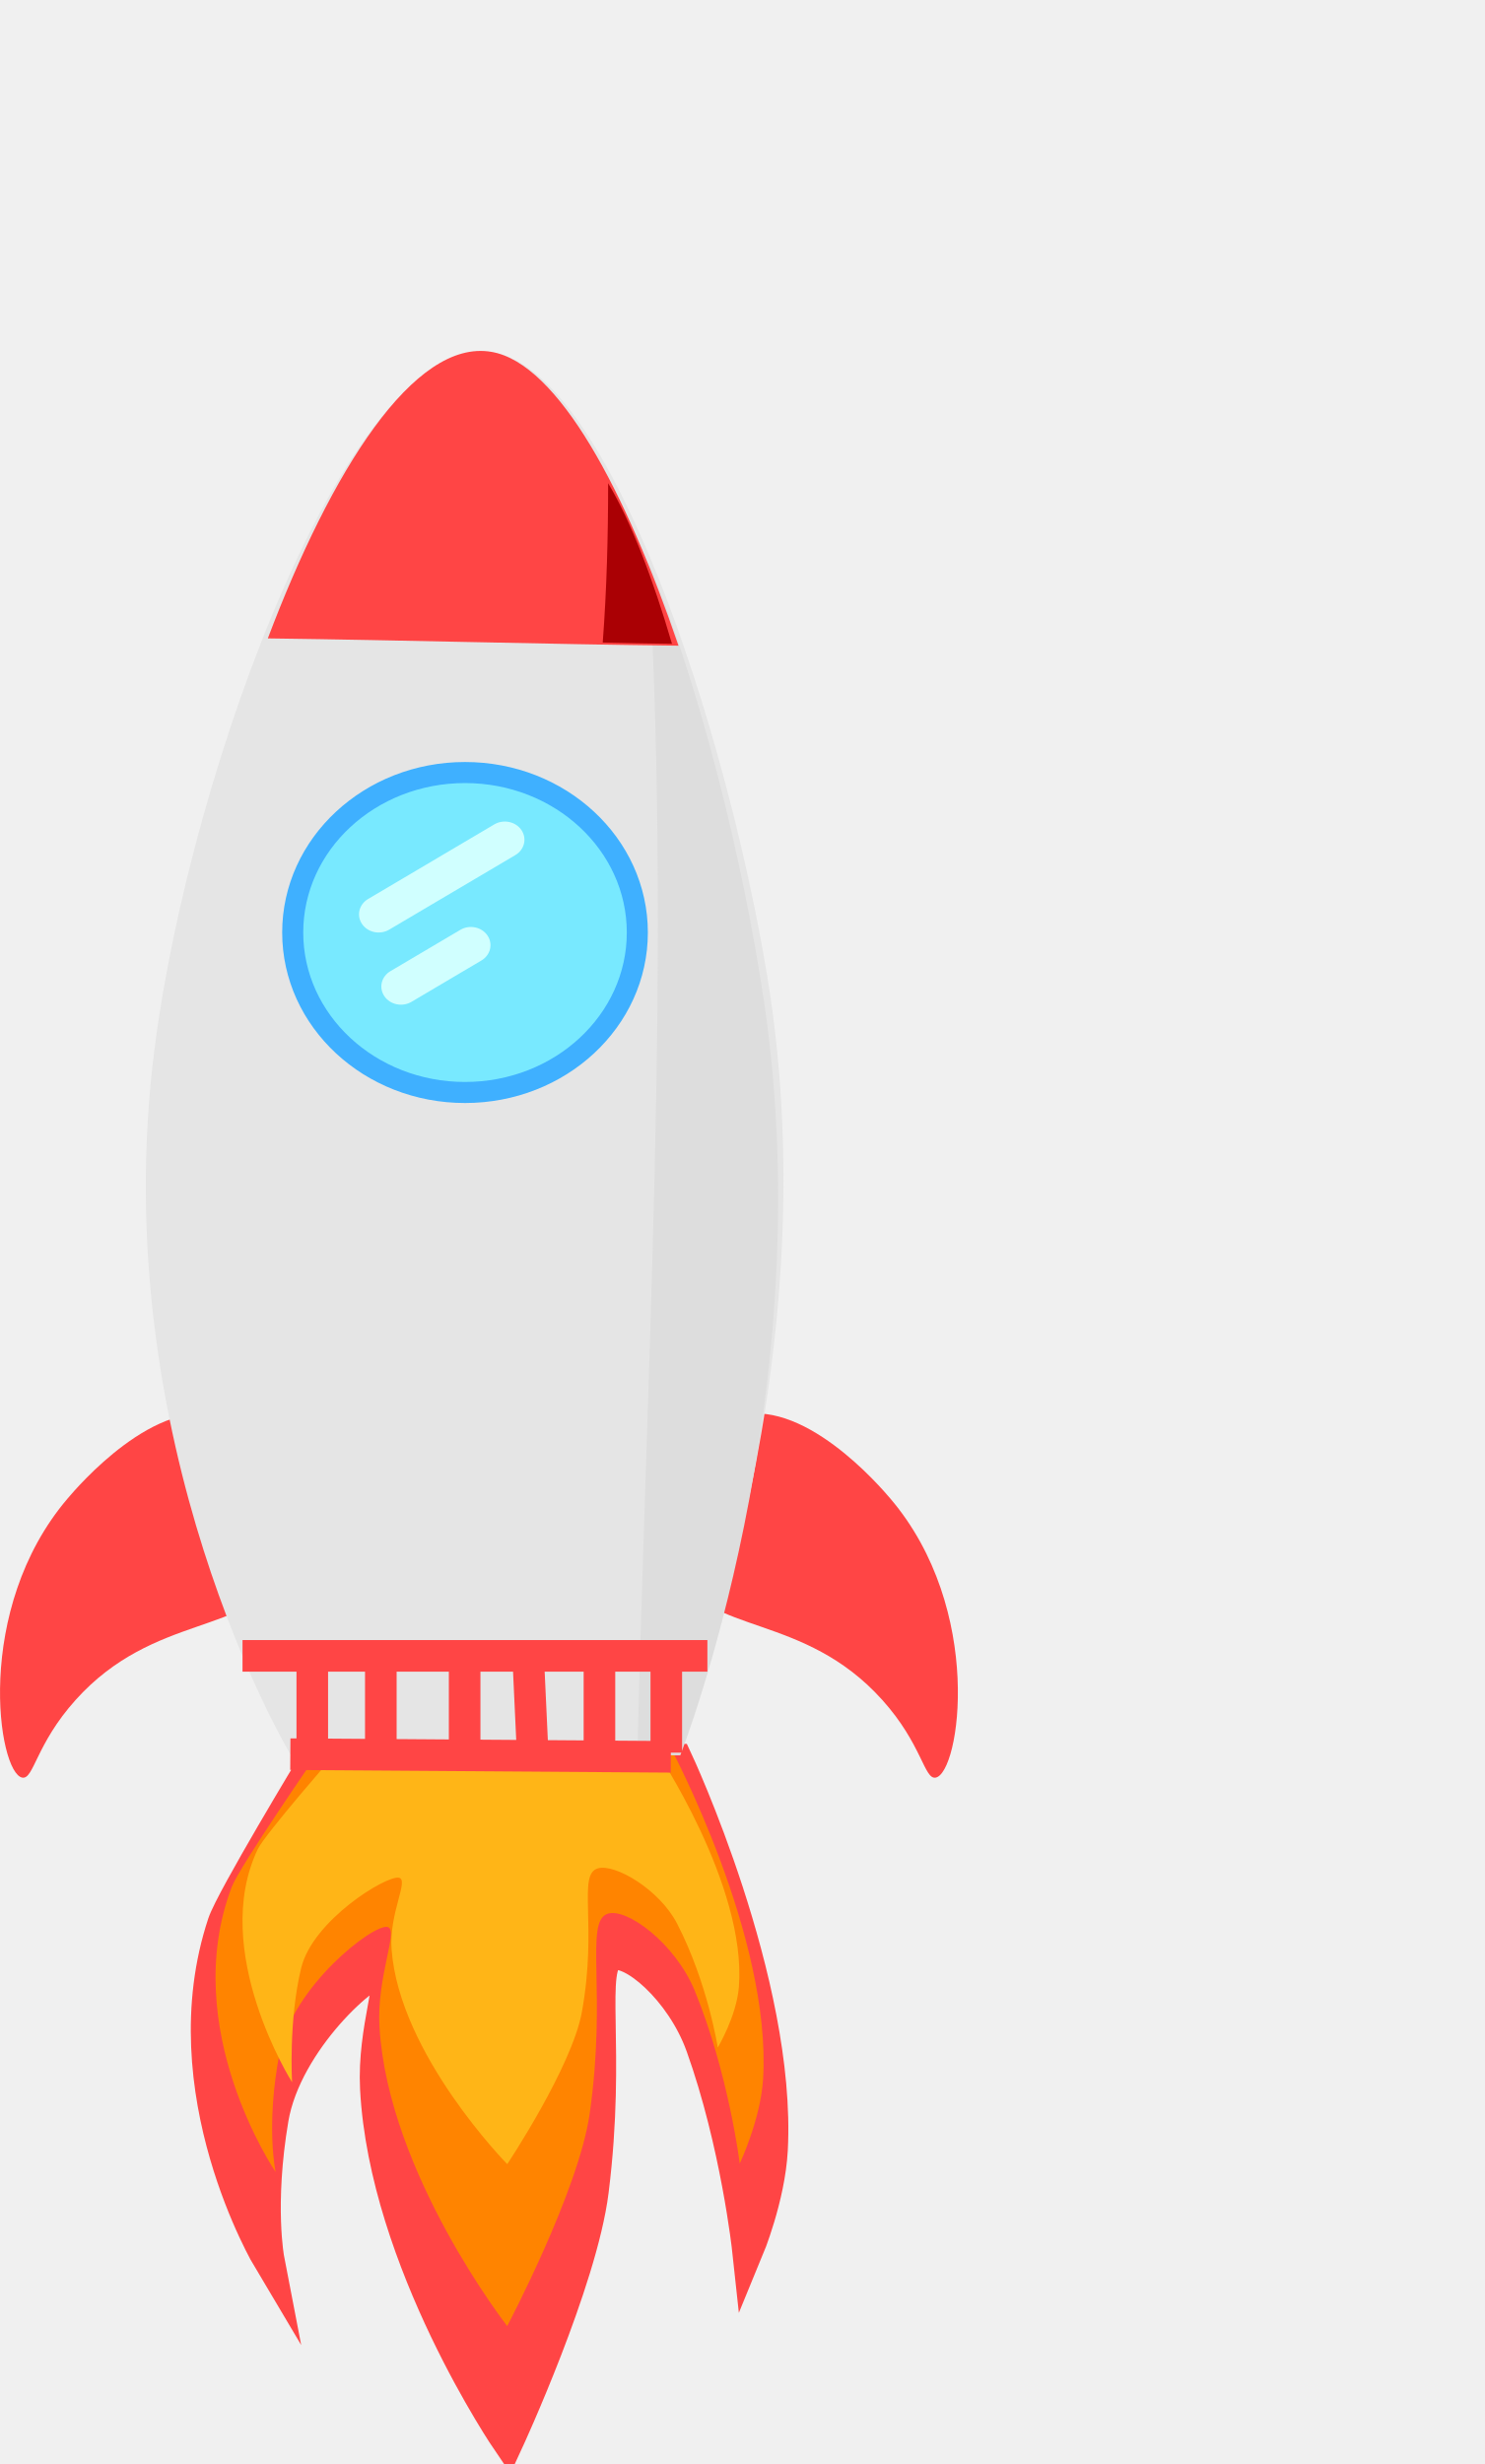
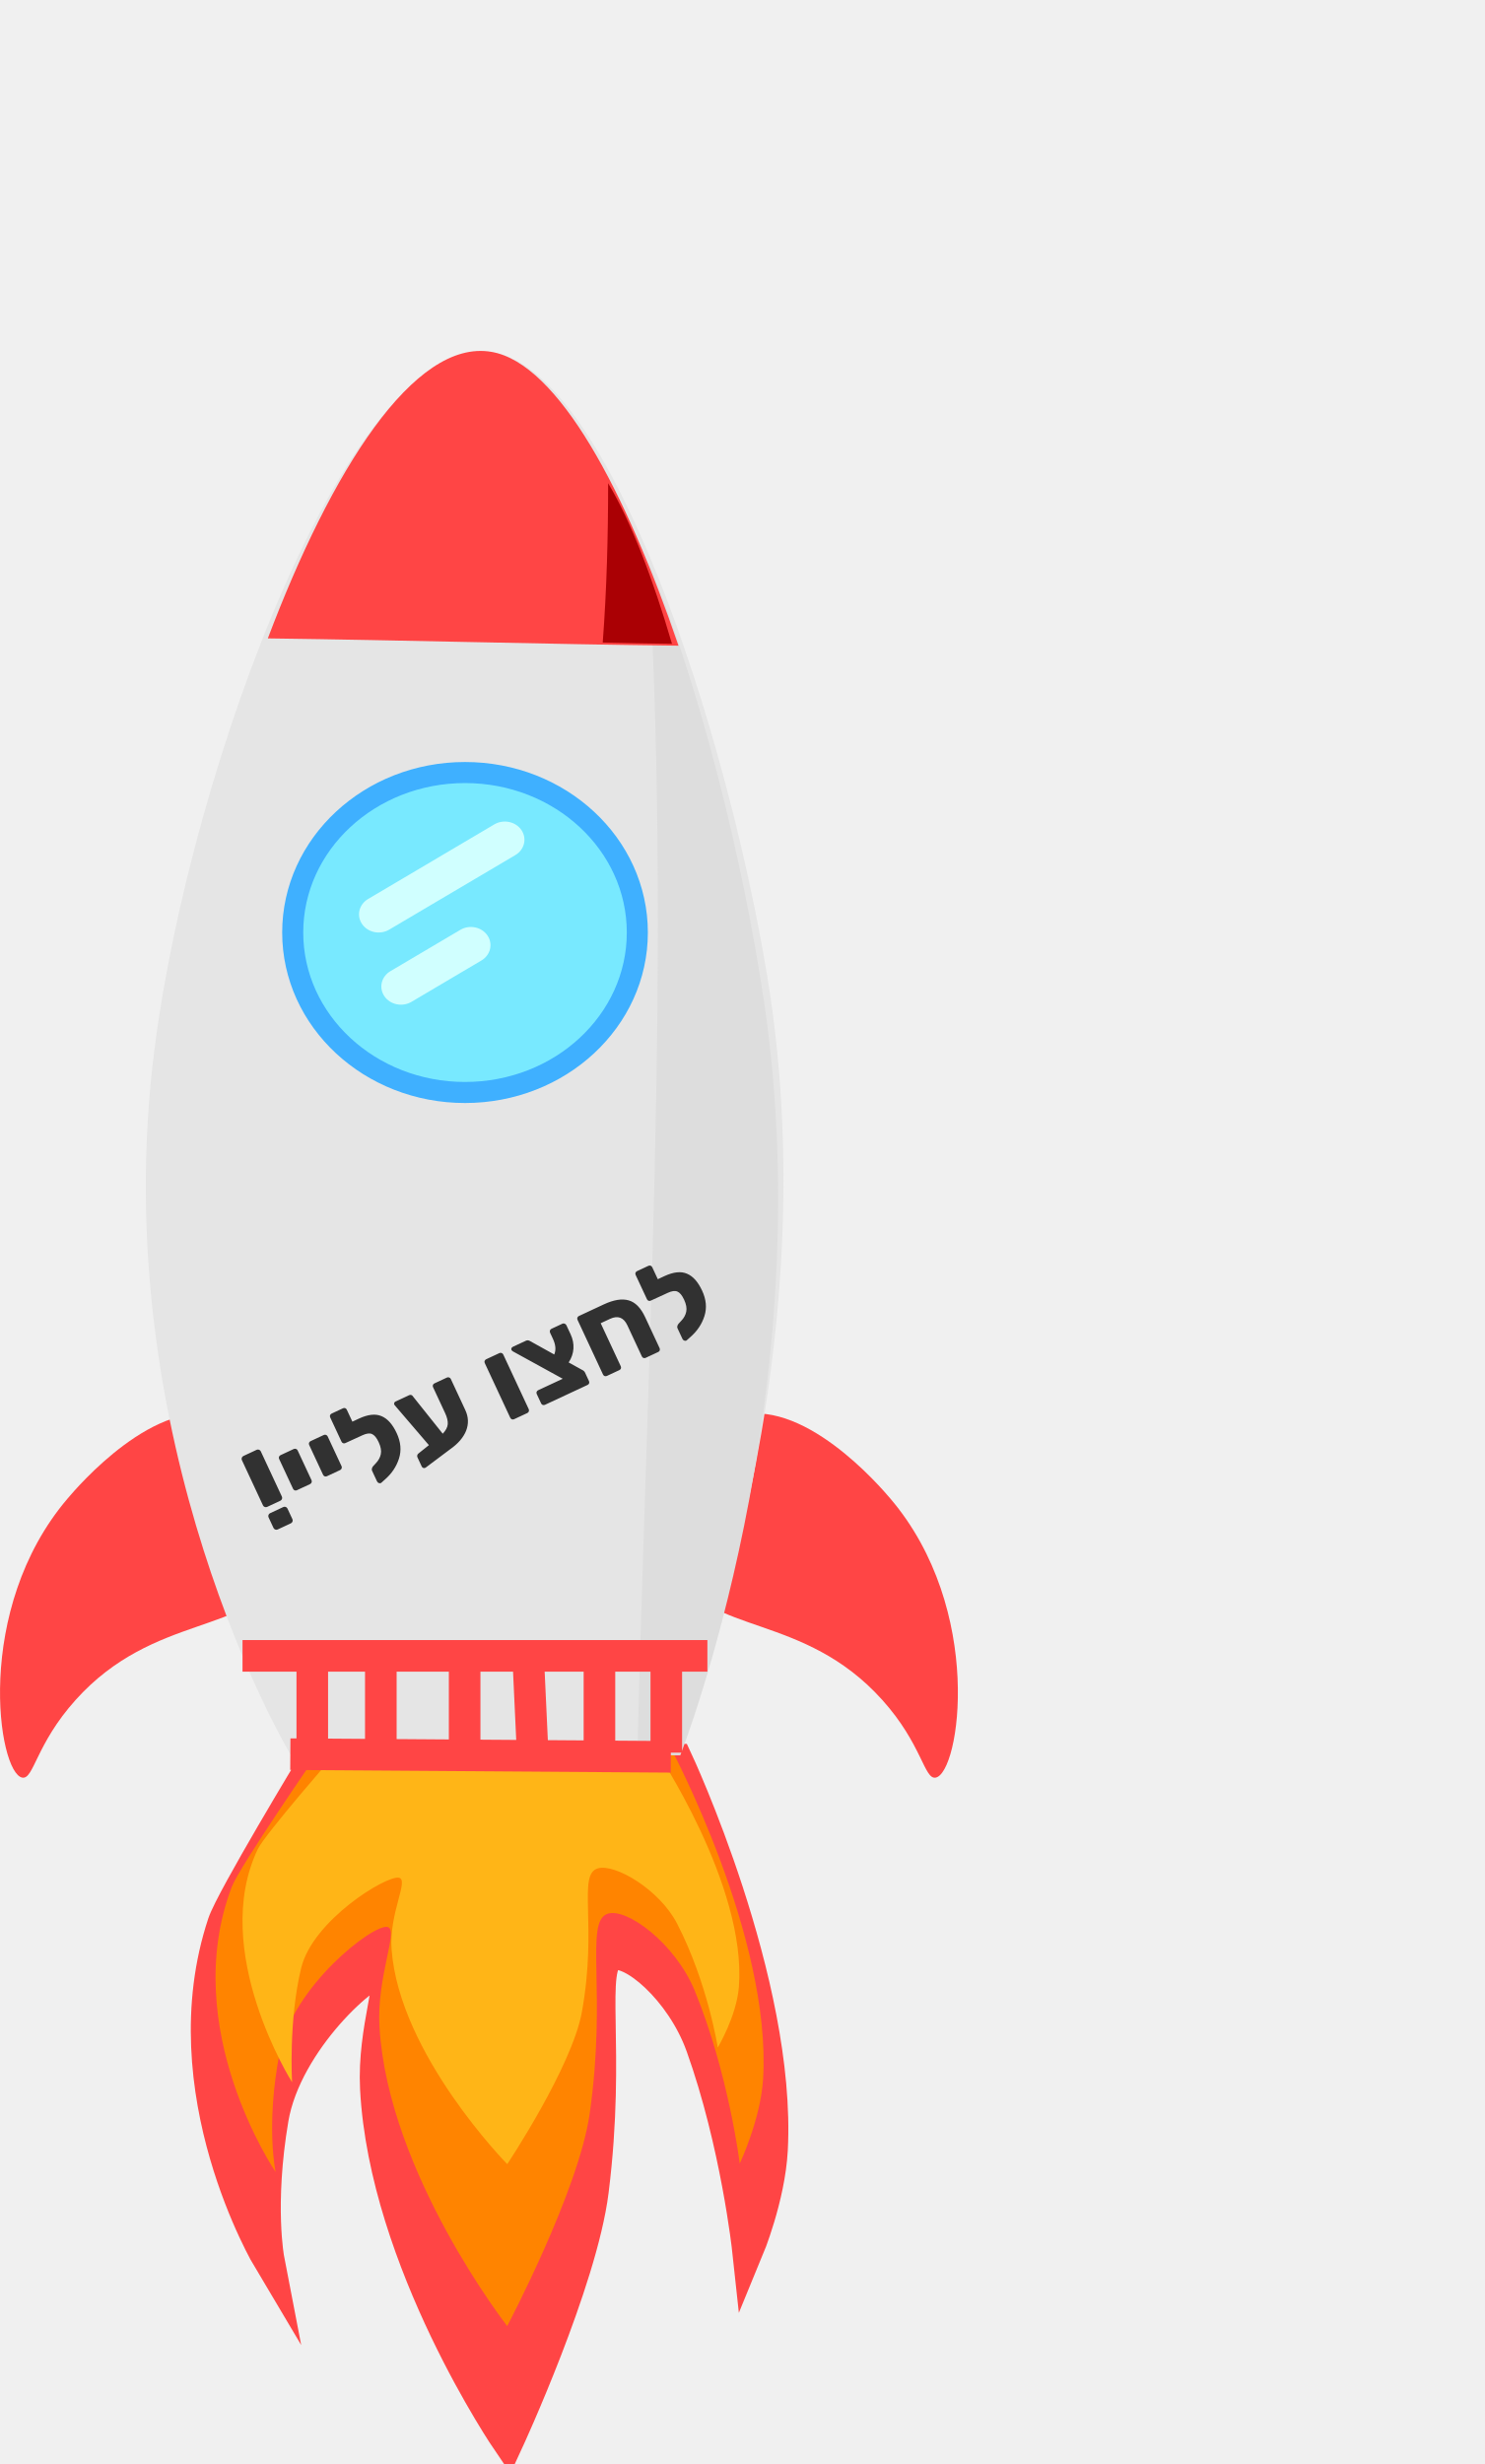
<svg xmlns="http://www.w3.org/2000/svg" width="282" height="468" viewBox="0 0 282 468" fill="none">
  <g clip-path="url(#clip0_2_7)">
    <path d="M42.571 269.133C29.72 264.832 14.666 282.482 12.865 284.595C-5.145 305.706 -0.373 336.811 4.233 337.631C6.415 338.018 6.802 331.297 14.358 322.889C29.275 306.279 47.45 310.58 53.549 298.651C58.629 288.709 52.745 272.533 42.578 269.133H42.571Z" fill="#FF4545" />
    <path d="M139.407 269.133C152.258 264.832 167.312 282.482 169.113 284.595C187.122 305.706 182.351 336.811 177.744 337.631C175.563 338.018 175.176 331.297 167.62 322.889C152.703 306.279 134.528 310.58 128.429 298.651C123.349 288.709 129.233 272.533 139.4 269.133H139.407Z" fill="#FF4545" />
    <path d="M55.156 333.177C55.156 333.177 19.775 274.354 29.34 199.307C36.17 145.672 66.923 62.477 93.716 66.938C115.844 70.625 137.908 138.03 145.736 185.298C158.572 262.785 127.439 333.69 127.439 333.69L55.156 333.177Z" fill="#E5E5E5" />
    <path d="M88.341 207.502C106.419 207.502 121.075 193.898 121.075 177.117C121.075 160.336 106.419 146.732 88.341 146.732C70.263 146.732 55.608 160.336 55.608 177.117C55.608 193.898 70.263 207.502 88.341 207.502Z" fill="#78E9FF" stroke="#3FB0FF" stroke-width="4" stroke-miterlimit="10" />
    <path d="M59.59 334.864C59.59 334.864 43.962 360.688 42.42 365.316C31.858 397.075 51.037 429.2 51.037 429.2C51.037 429.2 49.043 418.865 51.819 402.435C54.324 387.62 70.145 373.571 72.965 374.271C75.282 374.844 70.805 385.299 71.4 396.688C73.108 429.507 96.464 463.726 96.464 463.726C96.464 463.726 110.477 433.414 112.636 416.158C116.052 388.94 111.596 373.21 116.102 371.343C119.79 369.81 129.434 377.911 133.272 388.62C139.902 407.13 142.084 427.3 142.084 427.3C142.084 427.3 146.173 417.438 146.661 408.336C148.355 376.478 128.58 334.237 128.58 334.237L59.605 334.864H59.59Z" fill="#FF4545" stroke="#FF4545" stroke-width="6" stroke-miterlimit="10" />
    <path d="M60.645 332.604C60.645 332.604 45.512 354.487 44.02 358.408C33.795 385.326 52.365 412.544 52.365 412.544C52.365 412.544 50.435 403.782 53.125 389.867C55.55 377.311 70.87 365.409 73.603 365.996C75.849 366.483 71.515 375.338 72.089 384.993C73.74 412.804 96.356 441.802 96.356 441.802C96.356 441.802 109.924 416.111 112.019 401.489C115.327 378.425 111.015 365.096 115.377 363.509C118.951 362.209 128.286 369.076 132.002 378.151C138.417 393.841 140.534 410.93 140.534 410.93C140.534 410.93 144.494 402.576 144.968 394.861C146.604 367.863 127.453 332.063 127.453 332.063L60.659 332.597L60.645 332.604Z" fill="#FF8400" />
    <path d="M64.039 332.677C64.039 332.677 50.334 348.38 48.985 351.193C39.722 370.51 55.486 395.494 55.486 395.494C55.486 395.494 54.79 383.759 57.222 373.771C59.418 364.762 73.295 356.221 75.763 356.641C77.801 356.988 73.869 363.349 74.393 370.277C75.885 390.233 96.363 411.044 96.363 411.044C96.363 411.044 108.647 392.607 110.549 382.119C113.541 365.569 109.637 356.001 113.584 354.867C116.82 353.934 125.272 358.861 128.637 365.376C134.449 376.631 136.358 388.9 136.358 388.9C136.358 388.9 139.945 382.905 140.369 377.365C141.854 357.995 124.511 332.303 124.511 332.303L64.032 332.684L64.039 332.677Z" fill="#FFB517" />
    <path d="M73.926 176.577L97.906 162.408C99.642 161.381 100.152 159.247 99.047 157.64C97.942 156.033 95.646 155.56 93.909 156.58L69.93 170.749C68.193 171.776 67.684 173.91 68.789 175.517C69.894 177.124 72.19 177.597 73.926 176.577Z" fill="#D0FFFF" />
    <path d="M78.167 190.286L91.455 182.431C93.192 181.404 93.701 179.271 92.596 177.664C91.491 176.057 89.195 175.583 87.459 176.604L74.17 184.458C72.434 185.485 71.924 187.619 73.029 189.226C74.134 190.833 76.43 191.306 78.167 190.286Z" fill="#D0FFFF" />
    <path d="M145.126 190.099C141.179 163.628 133.071 130.609 123.213 106.852C123.6 113.739 123.93 120.627 124.174 127.522C125.717 170.156 124.777 212.83 123.457 255.457C122.653 281.415 121.706 307.373 121.075 333.33L129.233 333.397C129.233 333.397 156.276 264.925 145.126 190.106V190.099Z" fill="#DDDDDD" />
    <path d="M59.325 314.507V332.777" stroke="#FF4545" stroke-width="6" stroke-miterlimit="10" />
    <path d="M72.348 314.507V333.684" stroke="#FF4545" stroke-width="6" stroke-miterlimit="10" />
    <path d="M88.269 312.847V332.777" stroke="#FF4545" stroke-width="6" stroke-miterlimit="10" />
    <path d="M100.252 312.847L101.178 332.777" stroke="#FF4545" stroke-width="6" stroke-miterlimit="10" />
    <path d="M113.878 312.847V332.777" stroke="#FF4545" stroke-width="6" stroke-miterlimit="10" />
    <path d="M126.578 312.96V332.89" stroke="#FF4545" stroke-width="6" stroke-miterlimit="10" />
    <path d="M46.072 314.507H134.385" stroke="#FF4545" stroke-width="6" stroke-miterlimit="10" />
    <path d="M55.156 333.177L127.439 333.684" stroke="#FF4545" stroke-width="6" stroke-miterlimit="10" />
    <path d="M128.896 122.641C118.958 93.489 106.107 69.045 93.364 66.831C78.669 64.284 62.898 89.455 50.88 121.254C76.89 121.587 102.885 122.341 128.896 122.641Z" fill="#FF4545" />
    <path d="M114.502 122.048C118.886 122.141 123.277 122.228 127.661 122.288C124.103 110.132 119.934 99.13 115.528 91.776C115.528 101.891 115.263 111.999 114.502 122.054V122.048Z" fill="#AA0004" />
+     <path d="M53.55 284.253C53.619 284.399 53.624 284.55 53.568 284.706C53.511 284.862 53.409 284.974 53.263 285.043L50.751 286.214C50.605 286.282 50.453 286.288 50.298 286.231C50.142 286.174 50.03 286.073 49.961 285.927L45.954 277.333C45.886 277.187 45.88 277.036 45.937 276.88C45.994 276.724 46.095 276.612 46.242 276.544L48.754 275.372C48.9 275.304 49.051 275.298 49.207 275.355C49.363 275.412 49.475 275.513 49.543 275.66L53.55 284.253ZM55.549 288.54C55.618 288.686 55.623 288.837 55.567 288.993C55.51 289.149 55.408 289.261 55.262 289.329L52.75 290.501C52.604 290.569 52.453 290.575 52.297 290.518C52.141 290.461 52.029 290.36 51.96 290.214L51.021 288.2C50.953 288.054 50.947 287.902 51.004 287.747C51.061 287.591 51.163 287.479 51.309 287.41L53.821 286.239C53.967 286.171 54.118 286.165 54.274 286.222C54.43 286.278 54.542 286.38 54.61 286.526L55.549 288.54ZM56.404 283.044C56.27 283.106 56.129 283.115 55.98 283.072C55.837 283.009 55.734 282.911 55.672 282.778L53.032 277.116C52.964 276.969 52.955 276.828 53.004 276.692C53.067 276.549 53.165 276.447 53.298 276.385L55.79 275.222C55.937 275.154 56.078 275.145 56.214 275.195C56.364 275.238 56.473 275.333 56.541 275.479L59.182 281.142C59.25 281.288 59.253 281.432 59.19 281.575C59.14 281.711 59.042 281.814 58.896 281.882L56.404 283.044ZM62.109 280.384C61.976 280.446 61.834 280.455 61.685 280.412C61.542 280.349 61.44 280.251 61.378 280.118L58.737 274.455C58.669 274.309 58.66 274.168 58.709 274.031C58.772 273.889 58.87 273.786 59.003 273.724L61.495 272.562C61.642 272.494 61.783 272.485 61.919 272.534C62.069 272.578 62.178 272.673 62.246 272.819L64.887 278.481C64.955 278.628 64.958 278.772 64.895 278.915C64.845 279.051 64.747 279.153 64.601 279.222L62.109 280.384ZM68.178 269.446C69.906 268.64 71.337 268.483 72.472 268.973C73.614 269.444 74.576 270.517 75.356 272.191C76.144 273.88 76.29 275.494 75.795 277.036C75.3 278.578 74.401 279.911 73.097 281.037L72.411 281.648C72.291 281.737 72.143 281.749 71.967 281.685C71.811 281.629 71.696 281.52 71.622 281.361L70.683 279.347C70.621 279.214 70.612 279.073 70.655 278.923C70.692 278.76 70.768 278.611 70.884 278.477L71.401 277.92C71.901 277.395 72.215 276.82 72.344 276.194C72.479 275.548 72.343 274.786 71.934 273.909C71.543 273.071 71.118 272.558 70.657 272.368C70.21 272.172 69.594 272.257 68.809 272.623L68.351 272.837L68.291 272.865L65.61 274.09C65.464 274.159 65.322 274.168 65.186 274.118C65.049 274.069 64.947 273.971 64.879 273.824L62.731 269.219C62.663 269.072 62.654 268.931 62.703 268.795C62.766 268.652 62.864 268.55 62.997 268.488L65.151 267.484C65.297 267.415 65.438 267.406 65.575 267.456C65.711 267.505 65.813 267.603 65.882 267.75L66.942 270.023L67.779 269.632L68.178 269.446ZM84.889 261.653C85.035 261.585 85.177 261.576 85.313 261.626C85.463 261.669 85.572 261.764 85.64 261.91L88.392 267.812C89.006 269.128 89.058 270.439 88.55 271.744C88.036 273.035 87.016 274.215 85.491 275.282L80.869 278.748C80.735 278.843 80.593 278.869 80.444 278.825C80.294 278.782 80.185 278.687 80.117 278.541L79.308 276.806C79.246 276.673 79.233 276.541 79.269 276.411C79.299 276.268 79.382 276.148 79.515 276.054L81.478 274.483L75.192 267.146C75.02 266.951 74.925 266.834 74.906 266.794C74.857 266.688 74.853 266.576 74.896 266.459C74.938 266.342 75.013 266.259 75.119 266.209L77.731 264.991C77.851 264.936 77.966 264.922 78.077 264.952C78.181 264.968 78.265 265.009 78.329 265.077L84.106 272.311C84.693 271.697 85.012 271.096 85.061 270.506C85.103 269.904 84.936 269.197 84.557 268.386L82.27 263.482C82.202 263.335 82.193 263.194 82.242 263.058C82.292 262.921 82.39 262.819 82.536 262.751L84.889 261.653ZM97.669 269.555C97.536 269.617 97.394 269.626 97.245 269.583C97.102 269.52 97 269.422 96.938 269.289L92.094 258.901C92.025 258.755 92.016 258.613 92.066 258.477C92.129 258.334 92.227 258.232 92.36 258.17L94.852 257.008C94.998 256.939 95.14 256.93 95.276 256.98C95.426 257.023 95.535 257.118 95.603 257.264L100.447 267.653C100.515 267.799 100.518 267.943 100.455 268.086C100.405 268.222 100.307 268.325 100.161 268.393L97.669 269.555ZM108.403 253.432C108.818 254.322 108.997 255.226 108.939 256.143C108.881 257.06 108.579 257.938 108.031 258.776L110.552 260.173C110.837 260.299 111.032 260.475 111.138 260.701L111.891 262.316C111.953 262.449 111.962 262.59 111.918 262.74C111.869 262.877 111.771 262.979 111.625 263.047L103.53 266.822C103.397 266.884 103.255 266.893 103.106 266.85C102.963 266.787 102.861 266.689 102.799 266.556L101.971 264.781C101.903 264.635 101.894 264.494 101.943 264.357C102.006 264.215 102.104 264.112 102.237 264.05L106.903 261.875L97.439 256.675C97.297 256.58 97.207 256.492 97.17 256.412C97.115 256.292 97.111 256.181 97.16 256.077C97.216 255.954 97.303 255.865 97.423 255.809L99.895 254.656C100.161 254.532 100.43 254.552 100.701 254.717L105.287 257.264C105.657 256.427 105.573 255.431 105.034 254.275L104.513 253.158C104.439 252.999 104.426 252.851 104.476 252.714C104.519 252.564 104.614 252.455 104.76 252.387L106.854 251.411C106.987 251.349 107.125 251.35 107.267 251.412C107.423 251.469 107.535 251.571 107.604 251.717L108.403 253.432ZM115.29 261.338C115.157 261.4 115.016 261.409 114.866 261.366C114.724 261.303 114.621 261.205 114.559 261.072L109.715 250.684C109.647 250.537 109.638 250.396 109.688 250.26C109.75 250.117 109.848 250.015 109.981 249.953L114.707 247.749C116.581 246.875 118.153 246.62 119.423 246.982C120.686 247.332 121.733 248.397 122.564 250.178L125.306 256.06C125.368 256.193 125.378 256.335 125.334 256.484C125.284 256.621 125.187 256.723 125.04 256.791L122.668 257.898C122.521 257.966 122.38 257.975 122.244 257.925C122.107 257.876 122.005 257.778 121.937 257.632L119.185 251.73C118.478 250.214 117.374 249.807 115.872 250.507L114.117 251.326L117.929 259.5C117.991 259.633 118 259.775 117.957 259.924C117.907 260.061 117.809 260.163 117.663 260.231L115.29 261.338ZM126.203 242.389C127.931 241.583 129.362 241.425 130.497 241.915C131.639 242.386 132.6 243.459 133.381 245.134C134.169 246.822 134.315 248.437 133.82 249.979C133.325 251.52 132.426 252.854 131.122 253.98L130.436 254.591C130.316 254.679 130.168 254.692 129.992 254.628C129.836 254.571 129.721 254.463 129.647 254.303L128.708 252.29C128.646 252.157 128.636 252.015 128.68 251.866C128.717 251.703 128.793 251.554 128.909 251.419L129.426 250.862C129.926 250.338 130.24 249.763 130.369 249.136C130.504 248.49 130.368 247.729 129.959 246.851C129.568 246.014 129.142 245.5 128.682 245.311C128.234 245.115 127.619 245.2 126.834 245.565L126.376 245.779L126.316 245.807L123.635 247.033C123.489 247.101 123.347 247.11 123.211 247.061C123.074 247.011 122.972 246.913 122.904 246.767L120.756 242.161C120.688 242.015 120.679 241.874 120.728 241.737C120.791 241.594 120.889 241.492 121.022 241.43L123.176 240.426C123.322 240.358 123.463 240.349 123.6 240.398C123.736 240.448 123.838 240.546 123.906 240.692L124.966 242.965L125.804 242.575L126.203 242.389Z" fill="#313131" />
  </g>
  <defs>
    <clipPath id="clip0_2_7">
      <rect width="396" height="468" fill="white" />
    </clipPath>
  </defs>
</svg>
